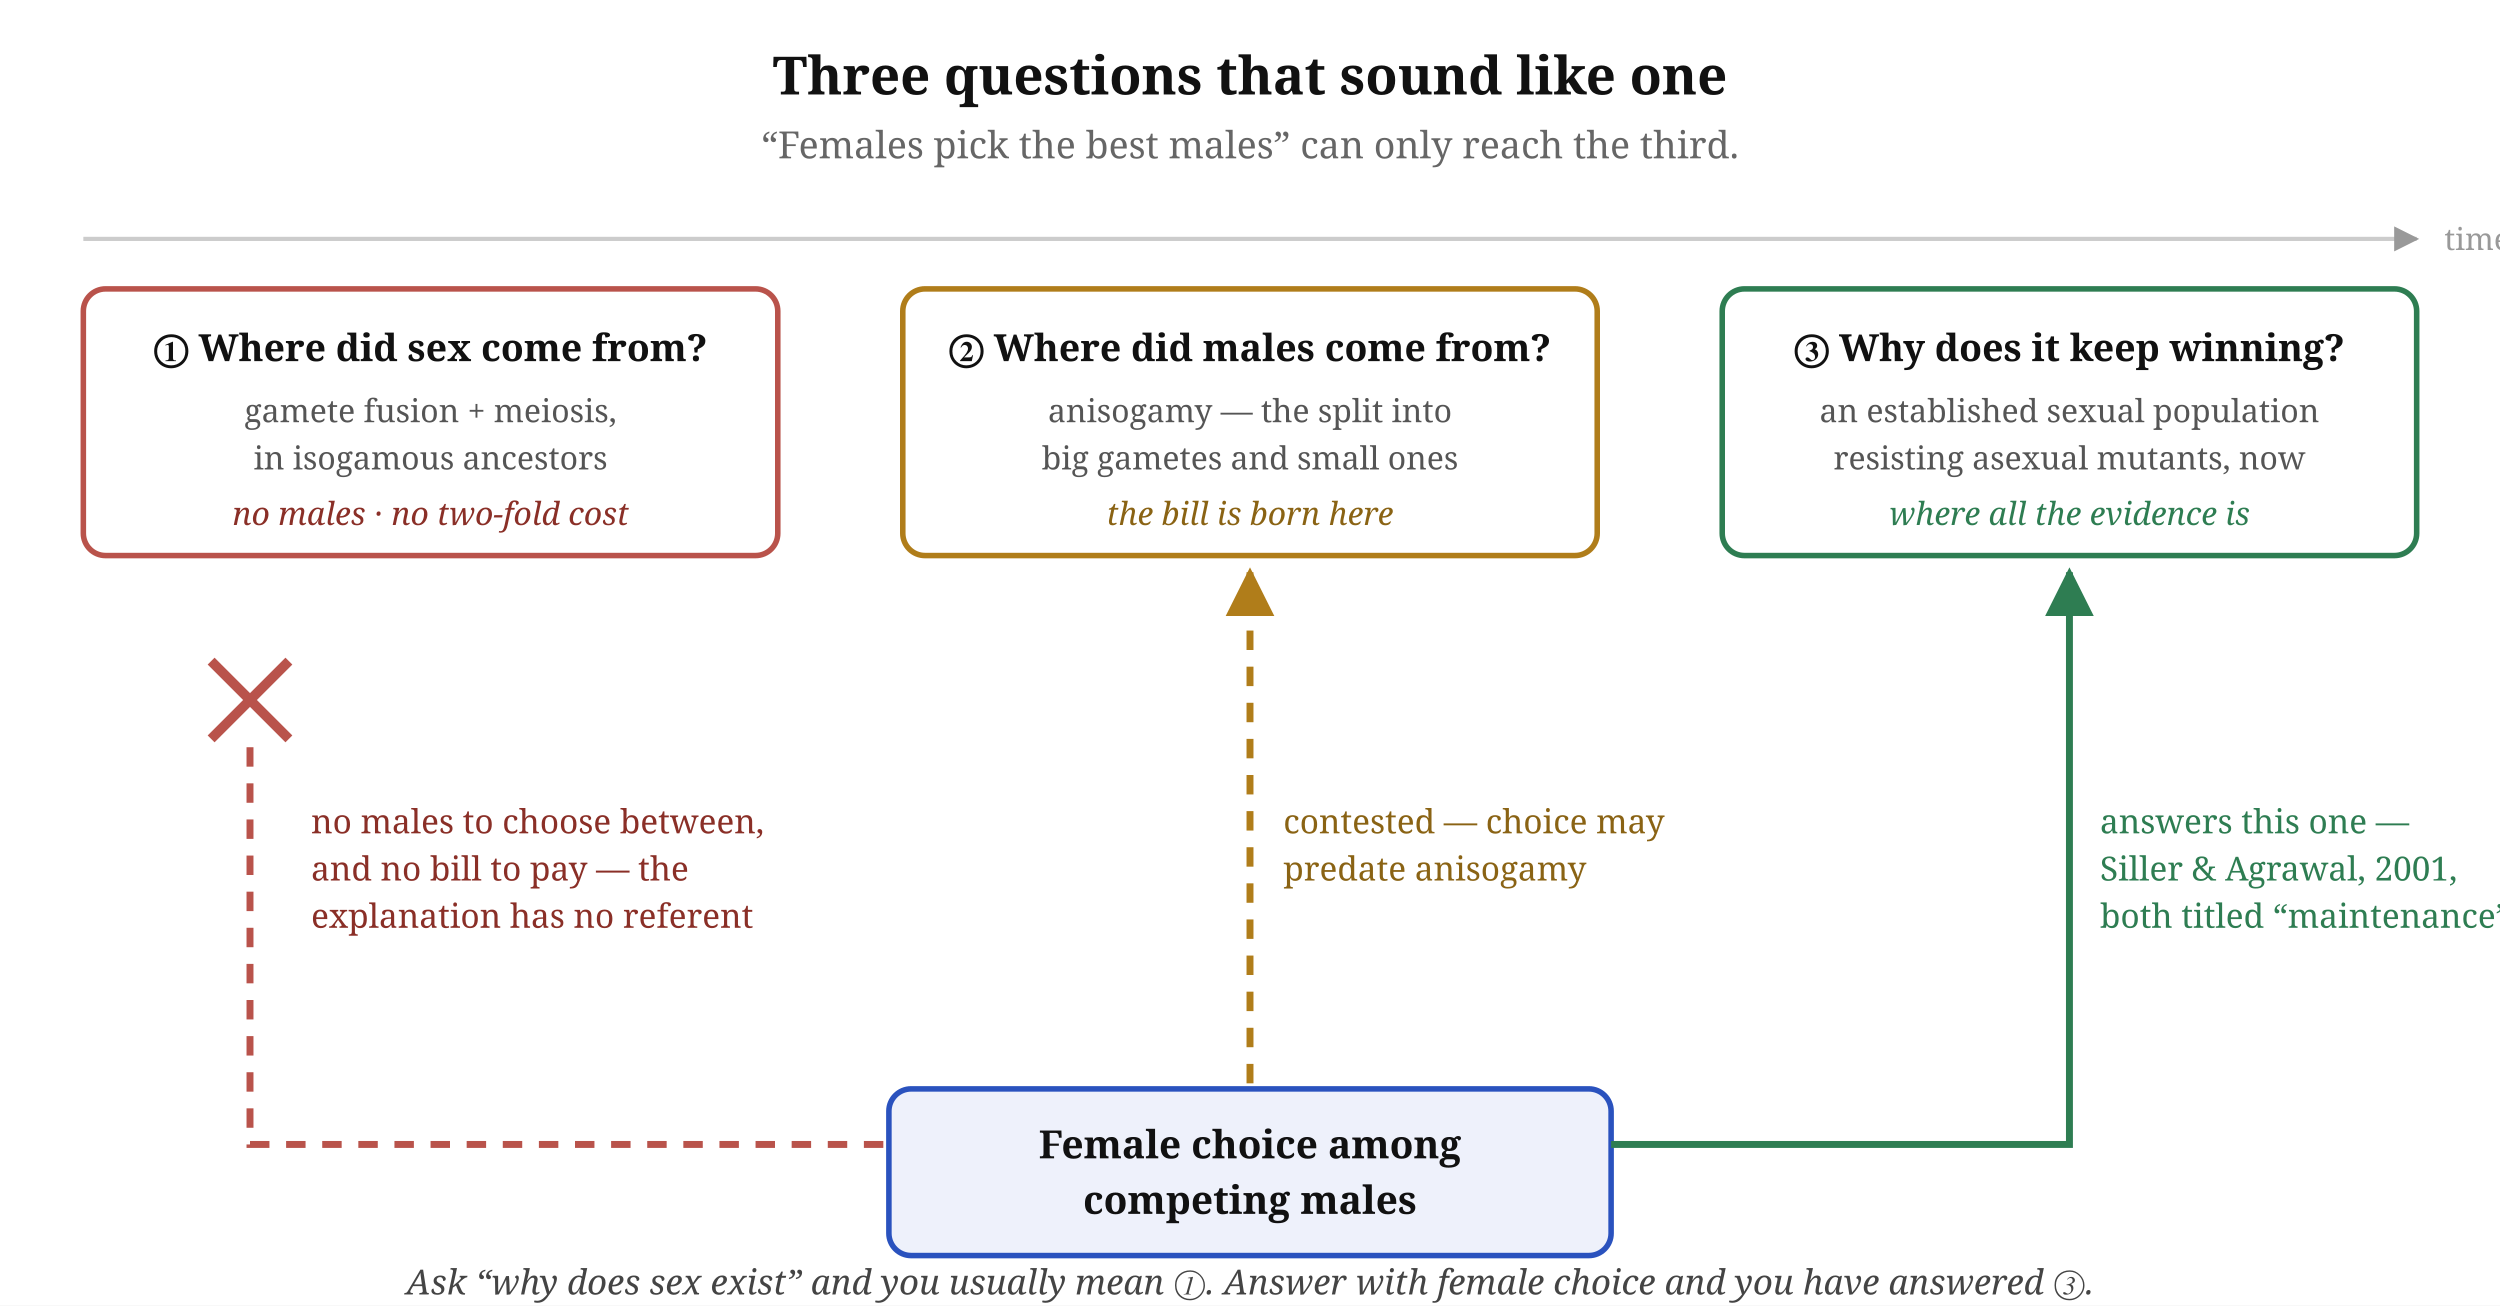
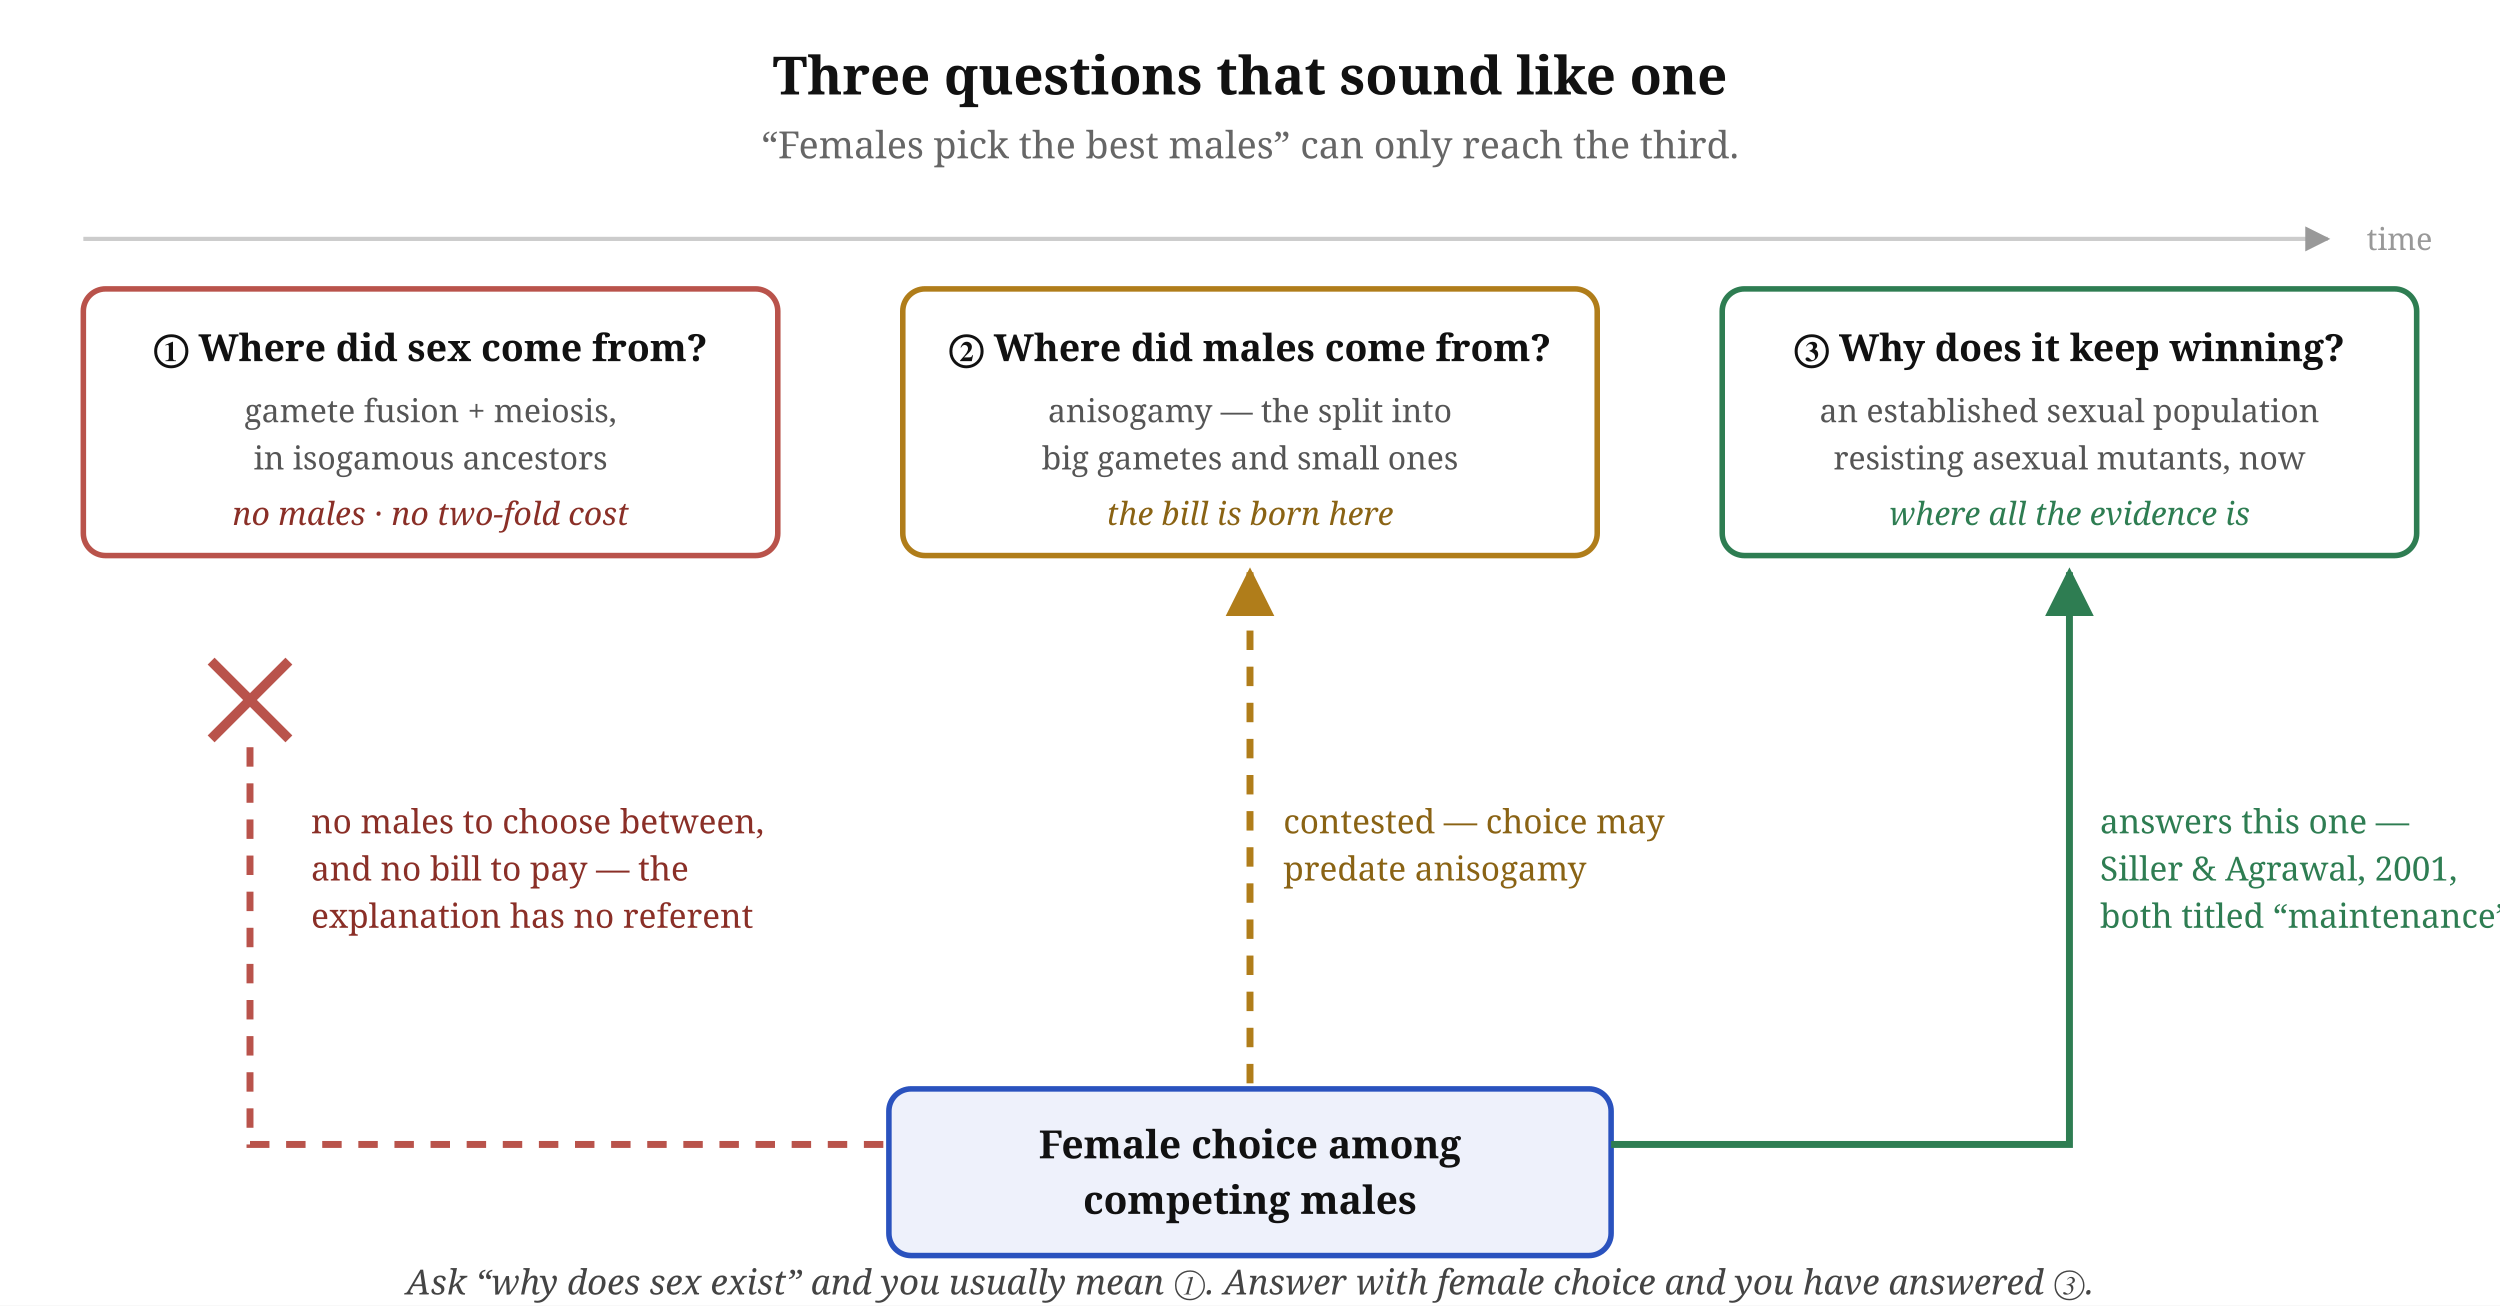
<svg xmlns="http://www.w3.org/2000/svg" viewBox="0 0 900 470" font-family="Georgia, serif">
  <rect width="900" height="470" fill="#ffffff" />
  <text x="450" y="34" text-anchor="middle" font-size="19" font-weight="bold" fill="#111">Three questions that sound like one</text>
  <text x="450" y="57" text-anchor="middle" font-size="13.5" fill="#666">“Females pick the best males” can only reach the third.</text>
  <defs>
    <marker id="ag" viewBox="0 0 10 10" refX="9" refY="5" markerWidth="7" markerHeight="7" orient="auto-start-reverse">
      <path d="M 0 0 L 10 5 L 0 10 z" fill="#2e7d52" />
    </marker>
    <marker id="aa" viewBox="0 0 10 10" refX="9" refY="5" markerWidth="7" markerHeight="7" orient="auto-start-reverse">
      <path d="M 0 0 L 10 5 L 0 10 z" fill="#b07d1a" />
    </marker>
    <marker id="ak" viewBox="0 0 10 10" refX="9" refY="5" markerWidth="6" markerHeight="6" orient="auto-start-reverse">
      <path d="M 0 0 L 10 5 L 0 10 z" fill="#999" />
    </marker>
  </defs>
-   <line x1="30" y1="86" x2="870" y2="86" stroke="#ccc" stroke-width="1.5" marker-end="url(#ak)" />
-   <text x="880" y="90" font-size="11" fill="#999">time</text>
+   <line x1="30" y1="86" x2="838" y2="86" stroke="#ccc" stroke-width="1.5" marker-end="url(#ak)" />
+   <text x="852" y="90" font-size="11" fill="#999">time</text>
  <rect x="30" y="104" width="250" height="96" rx="8" fill="#ffffff" stroke="#b9534b" stroke-width="2" />
  <text x="155" y="130" text-anchor="middle" font-size="13.5" font-weight="bold" fill="#111">① Where did sex come from?</text>
  <text x="155" y="152" text-anchor="middle" font-size="11.5" fill="#555">gamete fusion + meiosis,</text>
  <text x="155" y="169" text-anchor="middle" font-size="11.5" fill="#555">in isogamous ancestors</text>
  <text x="155" y="189" text-anchor="middle" font-size="11.5" font-style="italic" fill="#8a2f27">no males · no two-fold cost</text>
  <rect x="325" y="104" width="250" height="96" rx="8" fill="#ffffff" stroke="#b07d1a" stroke-width="2" />
  <text x="450" y="130" text-anchor="middle" font-size="13.5" font-weight="bold" fill="#111">② Where did males come from?</text>
  <text x="450" y="152" text-anchor="middle" font-size="11.5" fill="#555">anisogamy — the split into</text>
  <text x="450" y="169" text-anchor="middle" font-size="11.5" fill="#555">big gametes and small ones</text>
  <text x="450" y="189" text-anchor="middle" font-size="11.5" font-style="italic" fill="#8a6314">the bill is born here</text>
  <rect x="620" y="104" width="250" height="96" rx="8" fill="#ffffff" stroke="#2e7d52" stroke-width="2" />
  <text x="745" y="130" text-anchor="middle" font-size="13.5" font-weight="bold" fill="#111">③ Why does it keep winning?</text>
  <text x="745" y="152" text-anchor="middle" font-size="11.5" fill="#555">an established sexual population</text>
  <text x="745" y="169" text-anchor="middle" font-size="11.5" fill="#555">resisting asexual mutants, now</text>
  <text x="745" y="189" text-anchor="middle" font-size="11.5" font-style="italic" fill="#2e7d52">where all the evidence is</text>
  <rect x="320" y="392" width="260" height="60" rx="8" fill="#eef1fb" stroke="#2a52be" stroke-width="2" />
  <text x="450" y="417" text-anchor="middle" font-size="14" font-weight="bold" fill="#111">Female choice among</text>
  <text x="450" y="437" text-anchor="middle" font-size="14" font-weight="bold" fill="#111">competing males</text>
  <polyline points="580,412 745,412 745,206" fill="none" stroke="#2e7d52" stroke-width="2.5" marker-end="url(#ag)" />
  <text x="756" y="300" font-size="12" fill="#2e7d52">answers this one —</text>
  <text x="756" y="317" font-size="12" fill="#2e7d52">Siller &amp; Agrawal, 2001,</text>
  <text x="756" y="334" font-size="12" fill="#2e7d52">both titled “maintenance”</text>
  <line x1="450" y1="390" x2="450" y2="206" stroke="#b07d1a" stroke-width="2.5" stroke-dasharray="7 6" marker-end="url(#aa)" />
  <text x="462" y="300" font-size="12" fill="#8a6314">contested — choice may</text>
  <text x="462" y="317" font-size="12" fill="#8a6314">predate anisogamy</text>
  <polyline points="318,412 90,412 90,266" fill="none" stroke="#b9534b" stroke-width="2.5" stroke-dasharray="7 6" />
  <line x1="76" y1="238" x2="104" y2="266" stroke="#b9534b" stroke-width="3.5" />
  <line x1="104" y1="238" x2="76" y2="266" stroke="#b9534b" stroke-width="3.5" />
  <text x="112" y="300" font-size="12" fill="#8a2f27">no males to choose between,</text>
  <text x="112" y="317" font-size="12" fill="#8a2f27">and no bill to pay — the</text>
  <text x="112" y="334" font-size="12" fill="#8a2f27">explanation has no referent</text>
  <text x="450" y="466" text-anchor="middle" font-size="12.5" font-style="italic" fill="#444">Ask “why does sex exist” and you usually mean ①. Answer with female choice and you have answered ③.</text>
</svg>
